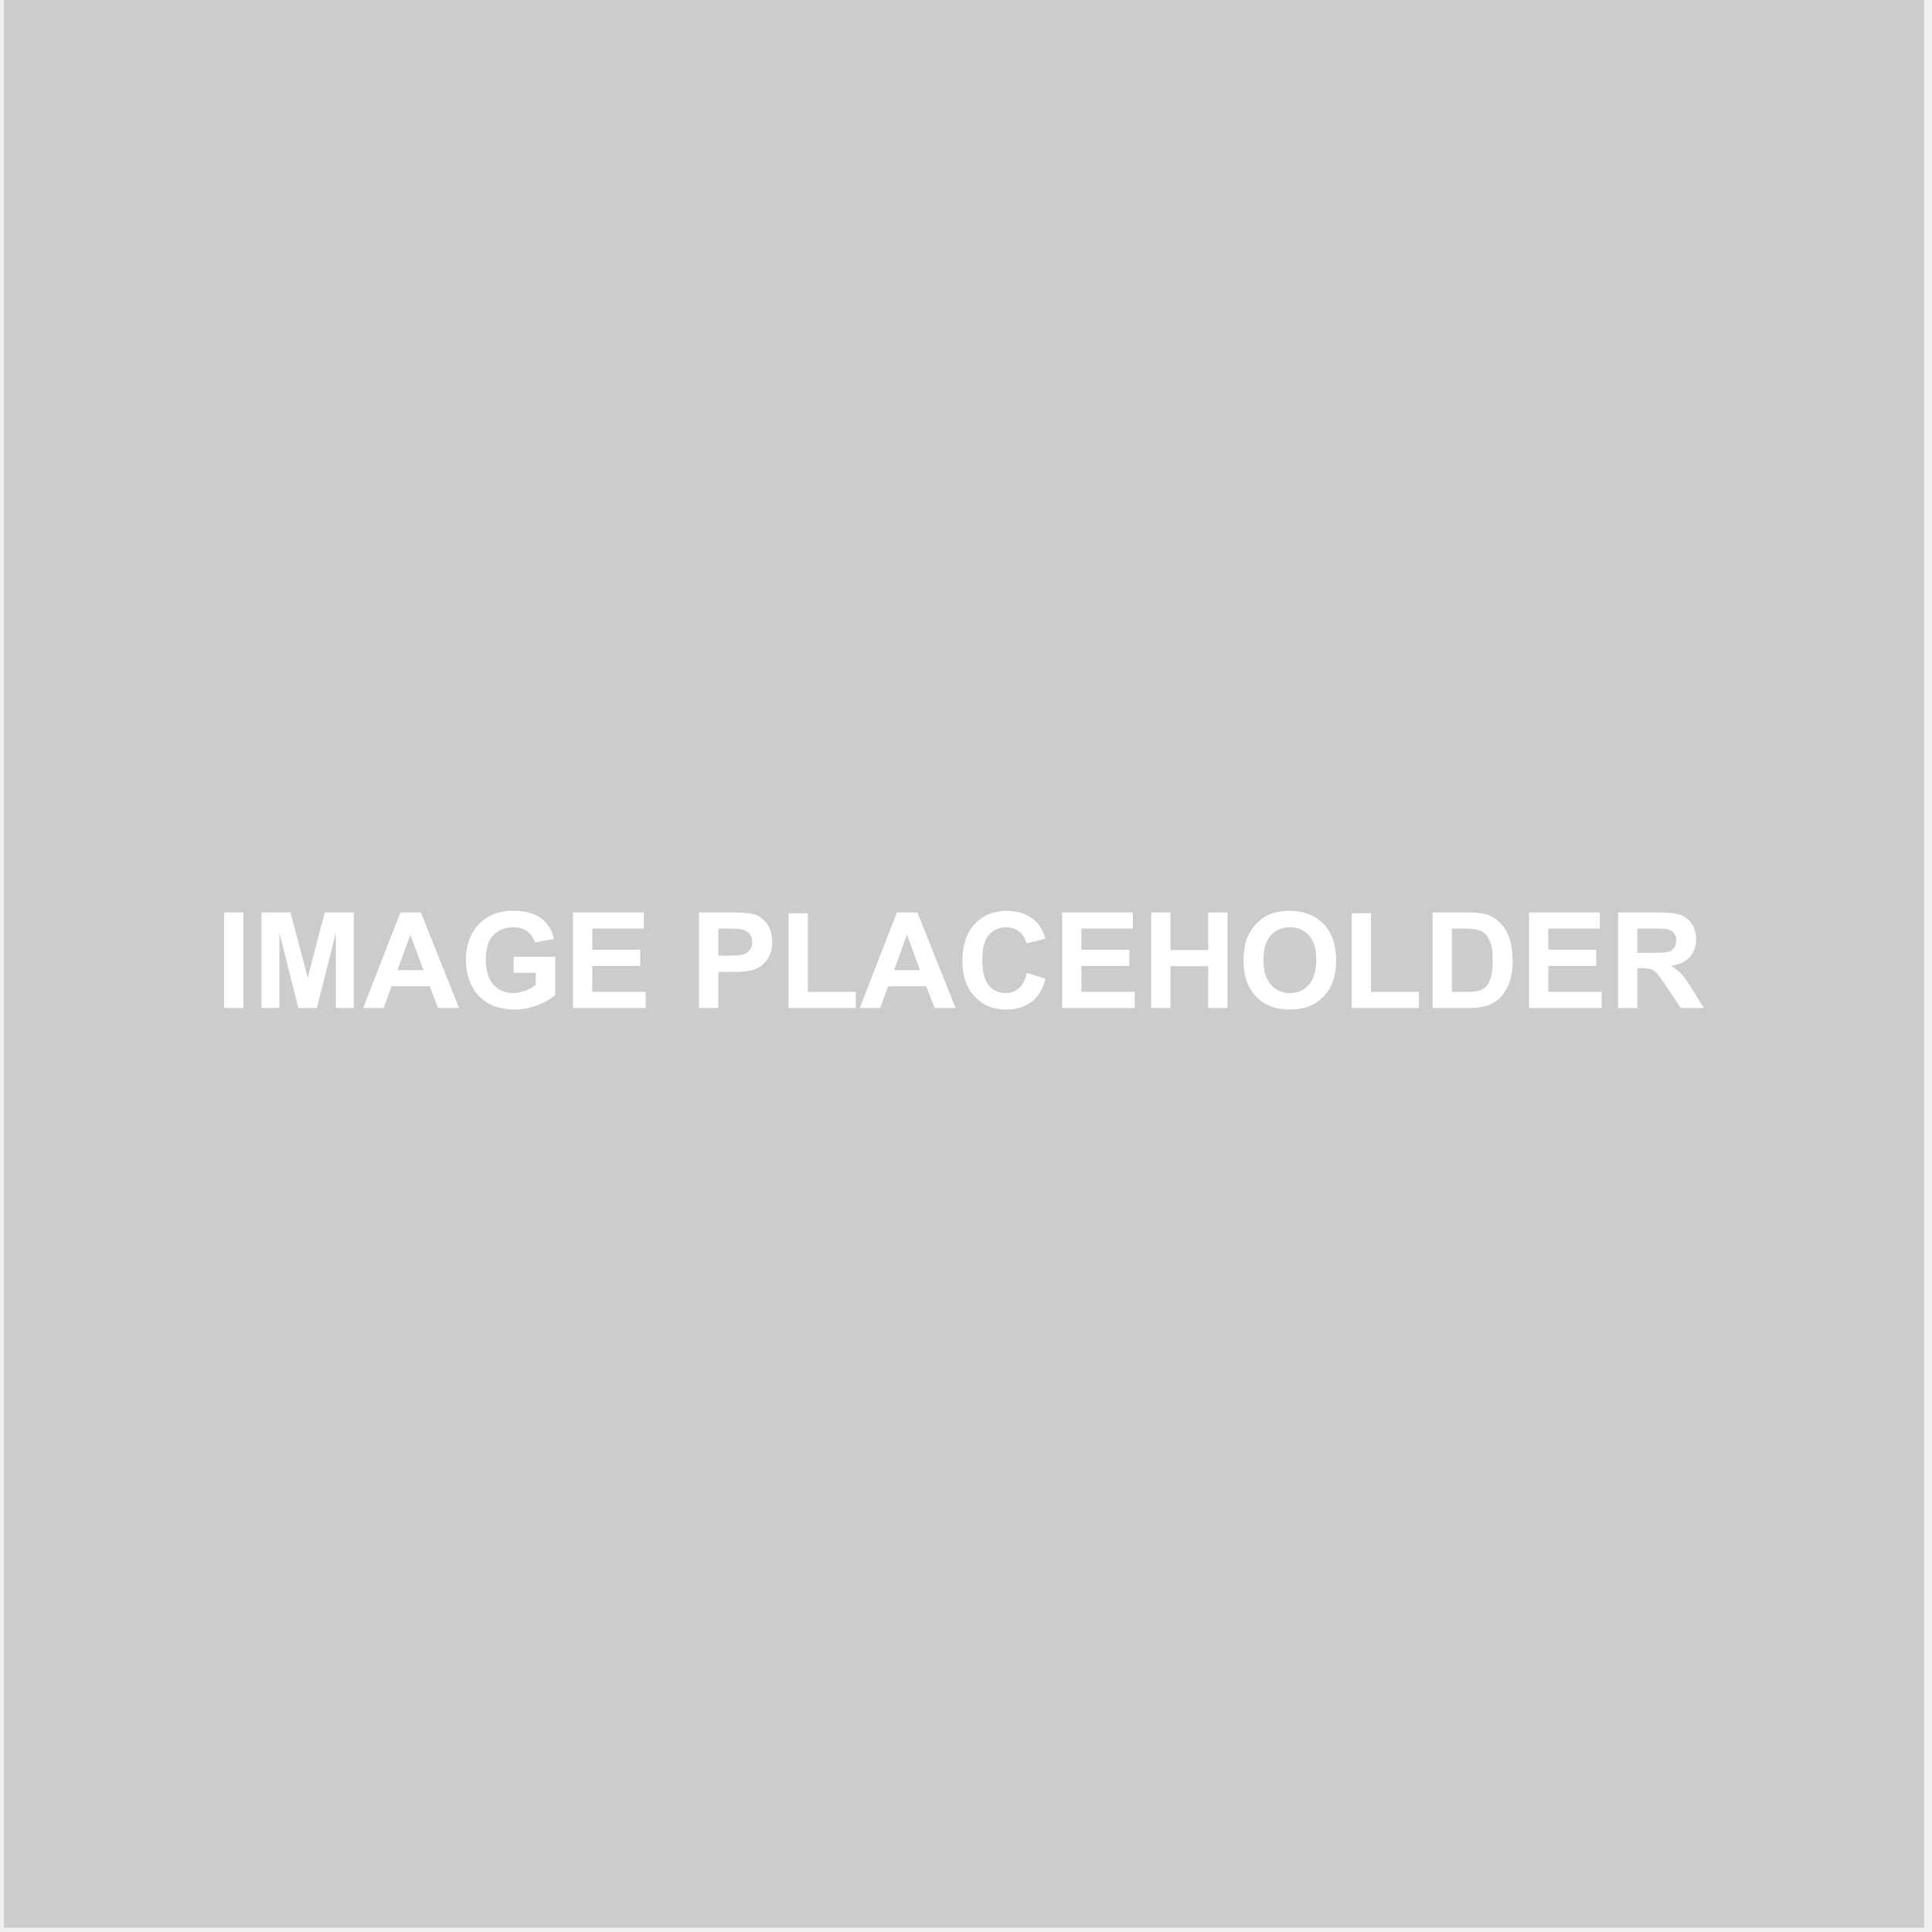
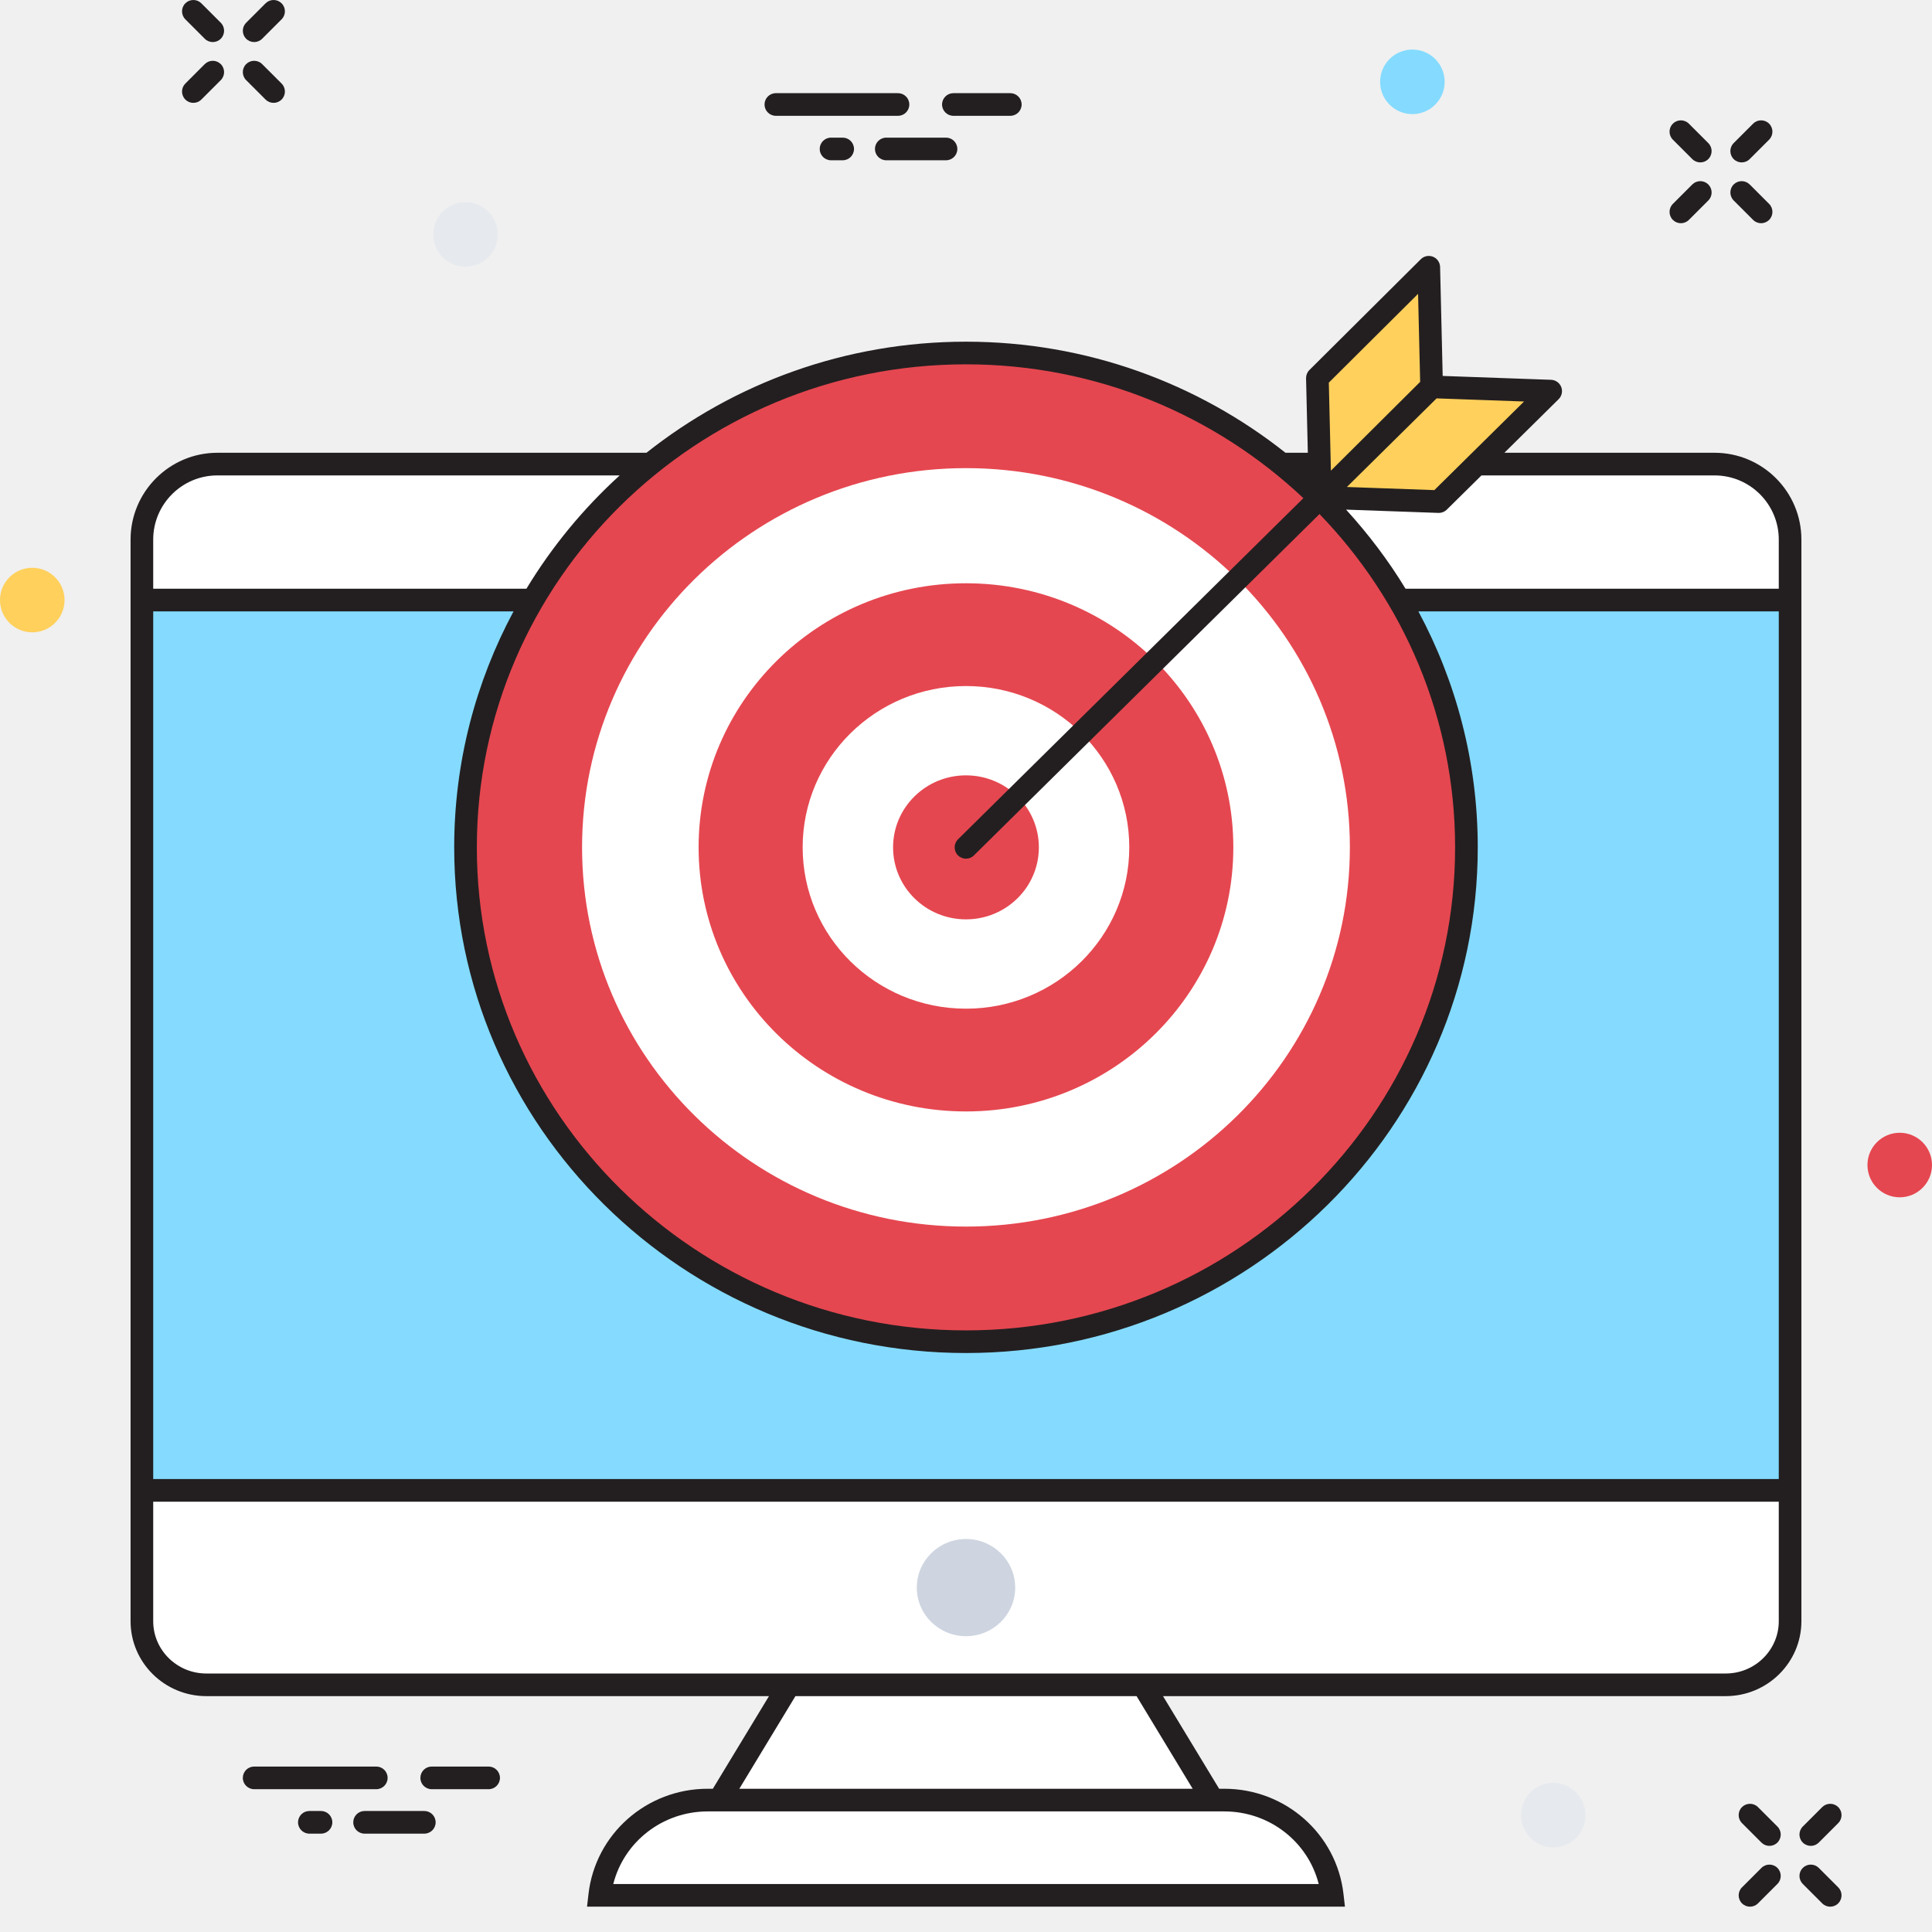
<svg xmlns="http://www.w3.org/2000/svg" version="1.1" id="Layer_1" x="0px" y="0px" width="250px" height="250px" viewBox="0 0 250 250" enable-background="new 0 0 250 250" xml:space="preserve">
-   <rect x="0.5" y="-0.95" fill="#CCCCCC" width="248.488" height="250.399" />
  <g>
-     <path fill="#FFFFFF" d="M29.004,130.43v-12.358h2.493v12.358H29.004z" />
-     <path fill="#FFFFFF" d="M33.842,130.43v-12.358h3.733l2.243,8.431l2.216-8.431h3.74v12.358h-2.318v-9.73l-2.451,9.73h-2.401   l-2.447-9.73v9.73H33.842z" />
-     <path fill="#FFFFFF" d="M59.397,130.43h-2.714l-1.079-2.809h-4.939l-1.021,2.809H47l4.81-12.358h2.639L59.397,130.43z    M54.802,125.539l-1.704-4.584l-1.668,4.584H54.802z" />
-     <path fill="#FFFFFF" d="M66.465,125.886v-2.082h5.38v4.92c-0.522,0.507-1.28,0.95-2.272,1.338   c-0.991,0.387-1.995,0.575-3.013,0.575c-1.293,0-2.418-0.269-3.38-0.812c-0.961-0.541-1.684-1.317-2.167-2.326   c-0.483-1.006-0.722-2.106-0.722-3.291c0-1.287,0.267-2.43,0.805-3.432c0.54-0.999,1.33-1.765,2.37-2.3   c0.793-0.411,1.778-0.615,2.96-0.615c1.532,0,2.73,0.321,3.592,0.965c0.864,0.641,1.418,1.531,1.667,2.668l-2.479,0.462   c-0.173-0.608-0.5-1.086-0.982-1.436c-0.479-0.353-1.08-0.528-1.797-0.528c-1.092,0-1.958,0.346-2.602,1.036   c-0.643,0.694-0.963,1.718-0.963,3.078c0,1.466,0.325,2.566,0.976,3.297c0.652,0.735,1.509,1.104,2.563,1.104   c0.521,0,1.044-0.105,1.571-0.312c0.526-0.202,0.977-0.451,1.351-0.743v-1.567H66.465z" />
-     <path fill="#FFFFFF" d="M74.146,130.43v-12.358h9.16v2.089h-6.667v2.739h6.205v2.085h-6.205v3.361h6.903v2.084H74.146z" />
-     <path fill="#FFFFFF" d="M90.454,130.43v-12.358h4.002c1.517,0,2.506,0.063,2.965,0.185c0.71,0.187,1.301,0.588,1.779,1.209   c0.479,0.621,0.719,1.424,0.719,2.408c0,0.758-0.138,1.396-0.414,1.913c-0.277,0.518-0.625,0.922-1.051,1.217   c-0.424,0.296-0.854,0.491-1.292,0.584c-0.596,0.121-1.458,0.18-2.587,0.18h-1.628v4.662H90.454z M92.947,120.161v3.507h1.365   c0.983,0,1.641-0.065,1.973-0.193c0.332-0.129,0.594-0.332,0.781-0.607c0.188-0.276,0.283-0.595,0.283-0.962   c0-0.448-0.134-0.82-0.397-1.11c-0.265-0.294-0.597-0.476-1.004-0.55c-0.295-0.058-0.894-0.085-1.793-0.085H92.947z" />
-     <path fill="#FFFFFF" d="M102.033,130.43v-12.257h2.495v10.173h6.204v2.084H102.033z" />
-     <path fill="#FFFFFF" d="M123.65,130.43h-2.713l-1.078-2.809h-4.939l-1.021,2.809h-2.643l4.81-12.358h2.638L123.65,130.43z    M119.058,125.539l-1.7-4.584l-1.669,4.584H119.058z" />
-     <path fill="#FFFFFF" d="M132.881,125.886l2.418,0.768c-0.369,1.35-0.986,2.349-1.85,3.004c-0.862,0.652-1.954,0.979-3.283,0.979   c-1.641,0-2.989-0.558-4.043-1.679c-1.06-1.123-1.587-2.652-1.587-4.599c0-2.057,0.532-3.654,1.594-4.791   c1.06-1.137,2.458-1.707,4.188-1.707c1.514,0,2.739,0.447,3.685,1.339c0.561,0.53,0.983,1.288,1.262,2.276l-2.466,0.591   c-0.146-0.642-0.453-1.148-0.916-1.519c-0.464-0.371-1.027-0.556-1.688-0.556c-0.92,0-1.664,0.329-2.231,0.985   c-0.572,0.66-0.856,1.723-0.856,3.194c0,1.565,0.28,2.675,0.843,3.338c0.562,0.664,1.294,0.996,2.191,0.996   c0.661,0,1.232-0.213,1.71-0.636C132.328,127.453,132.672,126.791,132.881,125.886z" />
-     <path fill="#FFFFFF" d="M137.44,130.43v-12.358h9.158v2.089h-6.666v2.739h6.204v2.085h-6.204v3.361h6.904v2.084H137.44z" />
-     <path fill="#FFFFFF" d="M148.963,130.43v-12.358h2.492v4.862h4.89v-4.862h2.492v12.358h-2.492v-5.404h-4.89v5.404H148.963z" />
-     <path fill="#FFFFFF" d="M160.91,124.327c0-1.261,0.191-2.314,0.565-3.169c0.279-0.631,0.665-1.196,1.153-1.694   c0.484-0.501,1.016-0.872,1.597-1.113c0.769-0.326,1.655-0.489,2.663-0.489c1.819,0,3.276,0.564,4.368,1.693   c1.095,1.13,1.641,2.7,1.641,4.713c0,1.991-0.543,3.554-1.626,4.683c-1.087,1.125-2.536,1.686-4.351,1.686   c-1.837,0-3.298-0.558-4.384-1.679C161.455,127.835,160.91,126.293,160.91,124.327z M163.482,124.243   c0,1.398,0.325,2.458,0.972,3.18c0.643,0.722,1.462,1.085,2.46,1.085c0.995,0,1.809-0.36,2.449-1.076   c0.634-0.717,0.955-1.791,0.955-3.223c0-1.417-0.31-2.473-0.931-3.171c-0.62-0.694-1.447-1.044-2.474-1.044   c-1.032,0-1.858,0.351-2.485,1.057C163.798,121.756,163.482,122.819,163.482,124.243z" />
-     <path fill="#FFFFFF" d="M174.912,130.43v-12.257h2.493v10.173h6.202v2.084H174.912z" />
-     <path fill="#FFFFFF" d="M185.378,118.072h4.56c1.029,0,1.812,0.078,2.351,0.237c0.727,0.212,1.349,0.592,1.863,1.137   c0.519,0.545,0.913,1.21,1.181,2.001c0.272,0.789,0.404,1.763,0.404,2.92c0,1.018-0.124,1.893-0.38,2.631   c-0.307,0.898-0.748,1.627-1.323,2.182c-0.43,0.423-1.018,0.751-1.753,0.985c-0.548,0.172-1.284,0.265-2.207,0.265h-4.695V118.072z    M187.872,120.161v8.185h1.863c0.698,0,1.198-0.038,1.508-0.116c0.407-0.102,0.742-0.272,1.009-0.515s0.484-0.642,0.653-1.192   c0.166-0.555,0.254-1.309,0.254-2.265c0-0.953-0.088-1.687-0.254-2.2c-0.169-0.511-0.403-0.91-0.708-1.197   c-0.305-0.285-0.687-0.479-1.155-0.58c-0.347-0.08-1.032-0.121-2.048-0.121H187.872z" />
-     <path fill="#FFFFFF" d="M197.852,130.43v-12.358h9.161v2.089h-6.667v2.739h6.204v2.085h-6.204v3.361h6.903v2.084H197.852z" />
-     <path fill="#FFFFFF" d="M209.374,130.43v-12.358h5.248c1.322,0,2.281,0.111,2.881,0.333c0.598,0.223,1.075,0.617,1.435,1.185   c0.362,0.567,0.54,1.216,0.54,1.947c0,0.927-0.27,1.691-0.817,2.297c-0.545,0.603-1.358,0.984-2.443,1.143   c0.541,0.314,0.984,0.66,1.336,1.035c0.353,0.379,0.822,1.045,1.419,2.007l1.511,2.412h-2.985l-1.803-2.69   c-0.642-0.961-1.079-1.564-1.313-1.814s-0.485-0.421-0.754-0.518c-0.262-0.091-0.681-0.138-1.253-0.138h-0.506v5.161H209.374z    M211.868,123.297h1.846c1.198,0,1.943-0.048,2.243-0.152c0.295-0.102,0.528-0.275,0.698-0.522   c0.168-0.246,0.251-0.555,0.251-0.925c0-0.417-0.107-0.752-0.331-1.008c-0.222-0.258-0.534-0.418-0.939-0.485   c-0.203-0.027-0.809-0.044-1.82-0.044h-1.947V123.297z" />
+     <path fill="#FFFFFF" d="M231.641,192.854H18.36V69.819c0-5.394,4.374-9.766,9.766-9.766h193.748c5.394,0,9.767,4.372,9.767,9.766   V192.854L231.641,192.854z" />
+     <rect x="18.36" y="77.648" fill="#84DBFF" width="213.279" height="115.207" />
+     <path fill="#FFFFFF" d="M18.36,209.784v-16.93h213.281v16.93c0,4.547-3.73,8.23-8.332,8.23H26.691   C22.091,218.015,18.36,214.331,18.36,209.784z" />
+     <polygon fill="#FFFFFF" points="156.934,232.931 147.896,218.015 102.104,218.015 93.066,232.931  " />
+     <path fill="#FFFFFF" d="M172.395,245.259c-0.789-6.934-6.738-12.328-13.972-12.328H91.577c-7.229,0-13.183,5.396-13.972,12.328   H172.395z" />
+     <g>
+       <ellipse fill="#CED5E0" cx="125" cy="205.435" rx="6.367" ry="6.289" />
+     </g>
+     <g>
+       <path fill="#FFFFFF" stroke="#231F20" stroke-miterlimit="10" d="M66.75,185.261" />
+     </g>
+     <ellipse fill="#E54750" cx="124.996" cy="109.648" rx="64.759" ry="63.968" />
+     <g>
+       <ellipse fill="#FFFFFF" cx="124.996" cy="109.648" rx="49.677" ry="49.072" />
+     </g>
+     <g>
+       <ellipse fill="#E54750" cx="124.996" cy="109.648" rx="34.596" ry="34.173" />
+     </g>
+     <g>
+       <ellipse fill="#FFFFFF" cx="124.996" cy="109.648" rx="21.132" ry="20.875" />
+     </g>
+     <g>
+       <ellipse fill="#E54750" cx="124.996" cy="109.648" rx="9.432" ry="9.317" />
+     </g>
+     <polygon fill="#FFD05B" points="186.186,64.906 170.846,64.359 185.316,50.063 200.657,50.611  " />
+     <polygon fill="#FFD05B" points="170.468,48.918 170.834,64.345 185.247,50.006 184.881,34.581  " />
+     <g>
+       <g>
+         <path fill="#231F20" d="M234.316,238.856c-0.375,0-0.75-0.146-1.037-0.431c-0.571-0.569-0.571-1.5,0-2.071l2.515-2.515     c0.572-0.571,1.499-0.571,2.071,0c0.572,0.57,0.572,1.5,0,2.072l-2.512,2.514C235.064,238.712,234.691,238.856,234.316,238.856z" />
+       </g>
+       <g>
+         <path fill="#231F20" d="M226.448,246.724c-0.374,0-0.75-0.143-1.036-0.43c-0.572-0.572-0.572-1.498,0-2.07l2.515-2.516     c0.571-0.572,1.499-0.572,2.071,0c0.57,0.572,0.57,1.502,0,2.072l-2.516,2.514C227.197,246.581,226.822,246.724,226.448,246.724z     " />
+       </g>
+       <g>
+         <path fill="#231F20" d="M236.83,246.724c-0.376,0-0.75-0.143-1.036-0.43l-2.515-2.514c-0.571-0.572-0.571-1.5,0-2.072     c0.572-0.572,1.502-0.572,2.074,0l2.512,2.516c0.572,0.572,0.572,1.498,0,2.07C237.579,246.581,237.204,246.724,236.83,246.724z" />
+       </g>
+       <g>
+         <path fill="#231F20" d="M228.962,238.856c-0.376,0-0.75-0.146-1.035-0.431l-2.515-2.514c-0.572-0.572-0.572-1.5,0-2.072     c0.572-0.571,1.499-0.571,2.07,0l2.516,2.515c0.57,0.571,0.57,1.5,0,2.071C229.712,238.712,229.336,238.856,228.962,238.856z" />
+       </g>
+     </g>
+     <g>
+       <path fill="#231F20" d="M221.872,58.589h-27.206l7.021-6.936c0.416-0.411,0.547-1.03,0.336-1.574    c-0.215-0.545-0.729-0.911-1.312-0.932l-14.029-0.501l-0.334-14.1c-0.016-0.585-0.375-1.106-0.918-1.325    c-0.546-0.218-1.162-0.092-1.578,0.321L169.438,47.88c-0.285,0.283-0.44,0.671-0.434,1.073l0.229,9.636h-2.89    c-11.339-8.983-25.713-14.375-41.346-14.375c-15.634,0-30.007,5.391-41.347,14.375H28.126c-6.191,0-11.23,5.039-11.23,11.23    v139.965c0,5.346,4.395,9.695,9.798,9.695h72.812l-7.264,11.985h-0.664c-7.909,0-14.541,5.859-15.428,13.627l-0.187,1.632h98.072    l-0.188-1.632c-0.883-7.768-7.517-13.627-15.426-13.627h-0.666l-7.262-11.985h72.812c5.399,0,9.795-4.351,9.795-9.695V69.819    C233.104,63.627,228.064,58.589,221.872,58.589z M185.896,51.55l11.317,0.404l-11.608,11.465l-11.317-0.403L185.896,51.55z     M183.498,38.023l0.27,11.389l-11.549,11.49l-0.271-11.389L183.498,38.023z M124.996,47.144c16.918,0,32.293,6.602,43.661,17.317    l-44.691,44.145c-0.575,0.568-0.581,1.496-0.013,2.071c0.288,0.29,0.665,0.436,1.043,0.436c0.372,0,0.744-0.142,1.029-0.423    l44.717-44.171c10.857,11.227,17.548,26.416,17.548,43.129c0,34.464-28.394,62.503-63.294,62.503s-63.293-28.039-63.293-62.503    C61.703,75.183,90.096,47.144,124.996,47.144z M19.825,69.819c0-4.577,3.725-8.301,8.301-8.301h52.062    c-4.701,4.276-8.772,9.215-12.07,14.665H19.825V69.819z M158.423,234.396c5.853,0,10.839,3.938,12.218,9.397H79.357    c1.381-5.459,6.371-9.397,12.221-9.397H158.423z M154.333,231.466H95.667l7.261-11.986h44.146L154.333,231.466z M230.173,209.784    c0,3.73-3.08,6.766-6.864,6.766H26.693c-3.788,0-6.868-3.035-6.868-6.766v-15.465h210.348V209.784z M230.173,191.39H19.825V79.113    H66.45c-4.893,9.123-7.677,19.512-7.677,30.535c0,36.08,29.708,65.433,66.223,65.433s66.225-29.354,66.225-65.433    c0-11.023-2.785-21.412-7.681-30.535h46.633V191.39z M230.173,76.183h-48.298c-2.221-3.668-4.816-7.081-7.695-10.239l11.955,0.426    c0.018,0.001,0.034,0.001,0.051,0.001c0.385,0,0.754-0.152,1.028-0.422l4.486-4.43h30.172c4.578,0,8.301,3.724,8.301,8.301V76.183    L230.173,76.183z" />
+       <path fill="#231F20" d="M225.372,21.015c0.376,0,0.75-0.143,1.036-0.429l2.514-2.513c0.572-0.571,0.572-1.499,0-2.071    c-0.572-0.572-1.499-0.572-2.07,0l-2.515,2.513c-0.571,0.571-0.571,1.499,0,2.071C224.623,20.872,224.997,21.015,225.372,21.015z" />
+       <path fill="#231F20" d="M217.505,28.884c0.375,0,0.749-0.143,1.035-0.429l2.515-2.514c0.571-0.572,0.571-1.499,0-2.071    c-0.572-0.572-1.5-0.572-2.072,0l-2.514,2.514c-0.572,0.572-0.572,1.5,0,2.072C216.755,28.741,217.129,28.884,217.505,28.884z" />
+       <path fill="#231F20" d="M226.41,23.87c-0.574-0.572-1.499-0.572-2.073,0c-0.569,0.571-0.569,1.499,0,2.071l2.515,2.514    c0.285,0.286,0.66,0.429,1.035,0.429c0.373,0,0.75-0.143,1.035-0.429c0.572-0.571,0.572-1.5,0-2.072L226.41,23.87z" />
+       <path fill="#231F20" d="M218.982,20.586c0.285,0.286,0.662,0.429,1.035,0.429c0.377,0,0.75-0.143,1.035-0.429    c0.572-0.572,0.572-1.5,0-2.071l-2.514-2.513c-0.572-0.572-1.499-0.572-2.071,0c-0.571,0.572-0.571,1.5,0,2.071L218.982,20.586z" />
+       <path fill="#231F20" d="M32.887,5.443c0.374,0,0.75-0.143,1.036-0.429L36.437,2.5c0.572-0.572,0.572-1.499,0-2.071    c-0.572-0.572-1.499-0.572-2.071,0l-2.514,2.514c-0.572,0.572-0.572,1.499,0,2.071C32.137,5.3,32.513,5.443,32.887,5.443z" />
+       <path fill="#231F20" d="M25.019,13.311c0.376,0,0.75-0.143,1.036-0.429l2.514-2.513c0.57-0.572,0.57-1.5,0-2.072    c-0.572-0.572-1.499-0.572-2.073,0l-2.512,2.513c-0.572,0.572-0.572,1.499,0,2.071C24.269,13.167,24.643,13.311,25.019,13.311z" />
+       <path fill="#231F20" d="M34.365,12.881c0.286,0.286,0.662,0.429,1.036,0.429s0.75-0.143,1.036-0.429    c0.572-0.572,0.572-1.5,0-2.071l-2.514-2.513c-0.572-0.572-1.5-0.572-2.072,0c-0.572,0.572-0.572,1.5,0,2.072L34.365,12.881z" />
+       <path fill="#231F20" d="M26.495,5.014c0.288,0.286,0.662,0.429,1.036,0.429c0.375,0,0.751-0.143,1.038-0.429    c0.57-0.571,0.57-1.5,0-2.071l-2.514-2.514c-0.572-0.572-1.499-0.572-2.071,0c-0.572,0.571-0.572,1.499,0,2.071L26.495,5.014z" />
+       <path fill="#231F20" d="M100.395,14.986h15.804c0.811,0,1.465-0.656,1.465-1.465s-0.654-1.465-1.465-1.465h-15.804    c-0.81,0-1.465,0.656-1.465,1.465S99.585,14.986,100.395,14.986z" />
+       <path fill="#231F20" d="M114.684,17.81c-0.81,0-1.465,0.656-1.465,1.465s0.655,1.465,1.465,1.465h7.73    c0.809,0,1.465-0.656,1.465-1.465s-0.656-1.465-1.465-1.465H114.684z" />
+       <path fill="#231F20" d="M123.367,14.986h7.365c0.81,0,1.466-0.656,1.466-1.465s-0.656-1.465-1.466-1.465h-7.365    c-0.807,0-1.465,0.656-1.465,1.465S122.561,14.986,123.367,14.986z" />
+       <path fill="#231F20" d="M107.536,17.81c-0.81,0-1.466,0.656-1.466,1.465s0.656,1.465,1.466,1.465h1.507    c0.809,0,1.465-0.656,1.465-1.465s-0.656-1.465-1.465-1.465H107.536z" />
+     </g>
+     <g>
+       <path fill="#231F20" d="M50.158,230.056c0-0.809-0.656-1.465-1.465-1.465H32.887c-0.809,0-1.465,0.656-1.465,1.465    c0,0.81,0.656,1.465,1.465,1.465h15.806C49.501,231.521,50.158,230.864,50.158,230.056z" />
+       <path fill="#231F20" d="M54.907,234.343h-7.73c-0.809,0-1.465,0.656-1.465,1.465c0,0.81,0.656,1.465,1.465,1.465h7.73    c0.809,0,1.465-0.655,1.465-1.465C56.372,234.999,55.715,234.343,54.907,234.343z" />
+       <path fill="#231F20" d="M63.229,228.591h-7.366c-0.809,0-1.465,0.656-1.465,1.465c0,0.81,0.656,1.465,1.465,1.465h7.366    c0.807,0,1.465-0.655,1.465-1.465C64.694,229.247,64.036,228.591,63.229,228.591z" />
+       <path fill="#231F20" d="M41.538,234.343h-1.507c-0.809,0-1.465,0.656-1.465,1.465c0,0.81,0.656,1.465,1.465,1.465h1.507    c0.809,0,1.465-0.655,1.465-1.465C43.003,234.999,42.347,234.343,41.538,234.343z" />
+     </g>
+     <g>
+       <circle fill="#84DBFF" cx="182.762" cy="10.589" r="4.176" />
+     </g>
+     <g>
+       <circle fill="#E54750" cx="245.824" cy="150.755" r="4.176" />
+     </g>
+     <g>
+       <circle fill="#E6E9EE" cx="60.239" cy="30.338" r="4.176" />
+     </g>
+     <g>
+       <circle fill="#FFD05B" cx="4.176" cy="77.648" r="4.176" />
+     </g>
+     <g>
+       <circle fill="#E6E9EE" cx="200.994" cy="234.876" r="4.176" />
+     </g>
  </g>
</svg>
